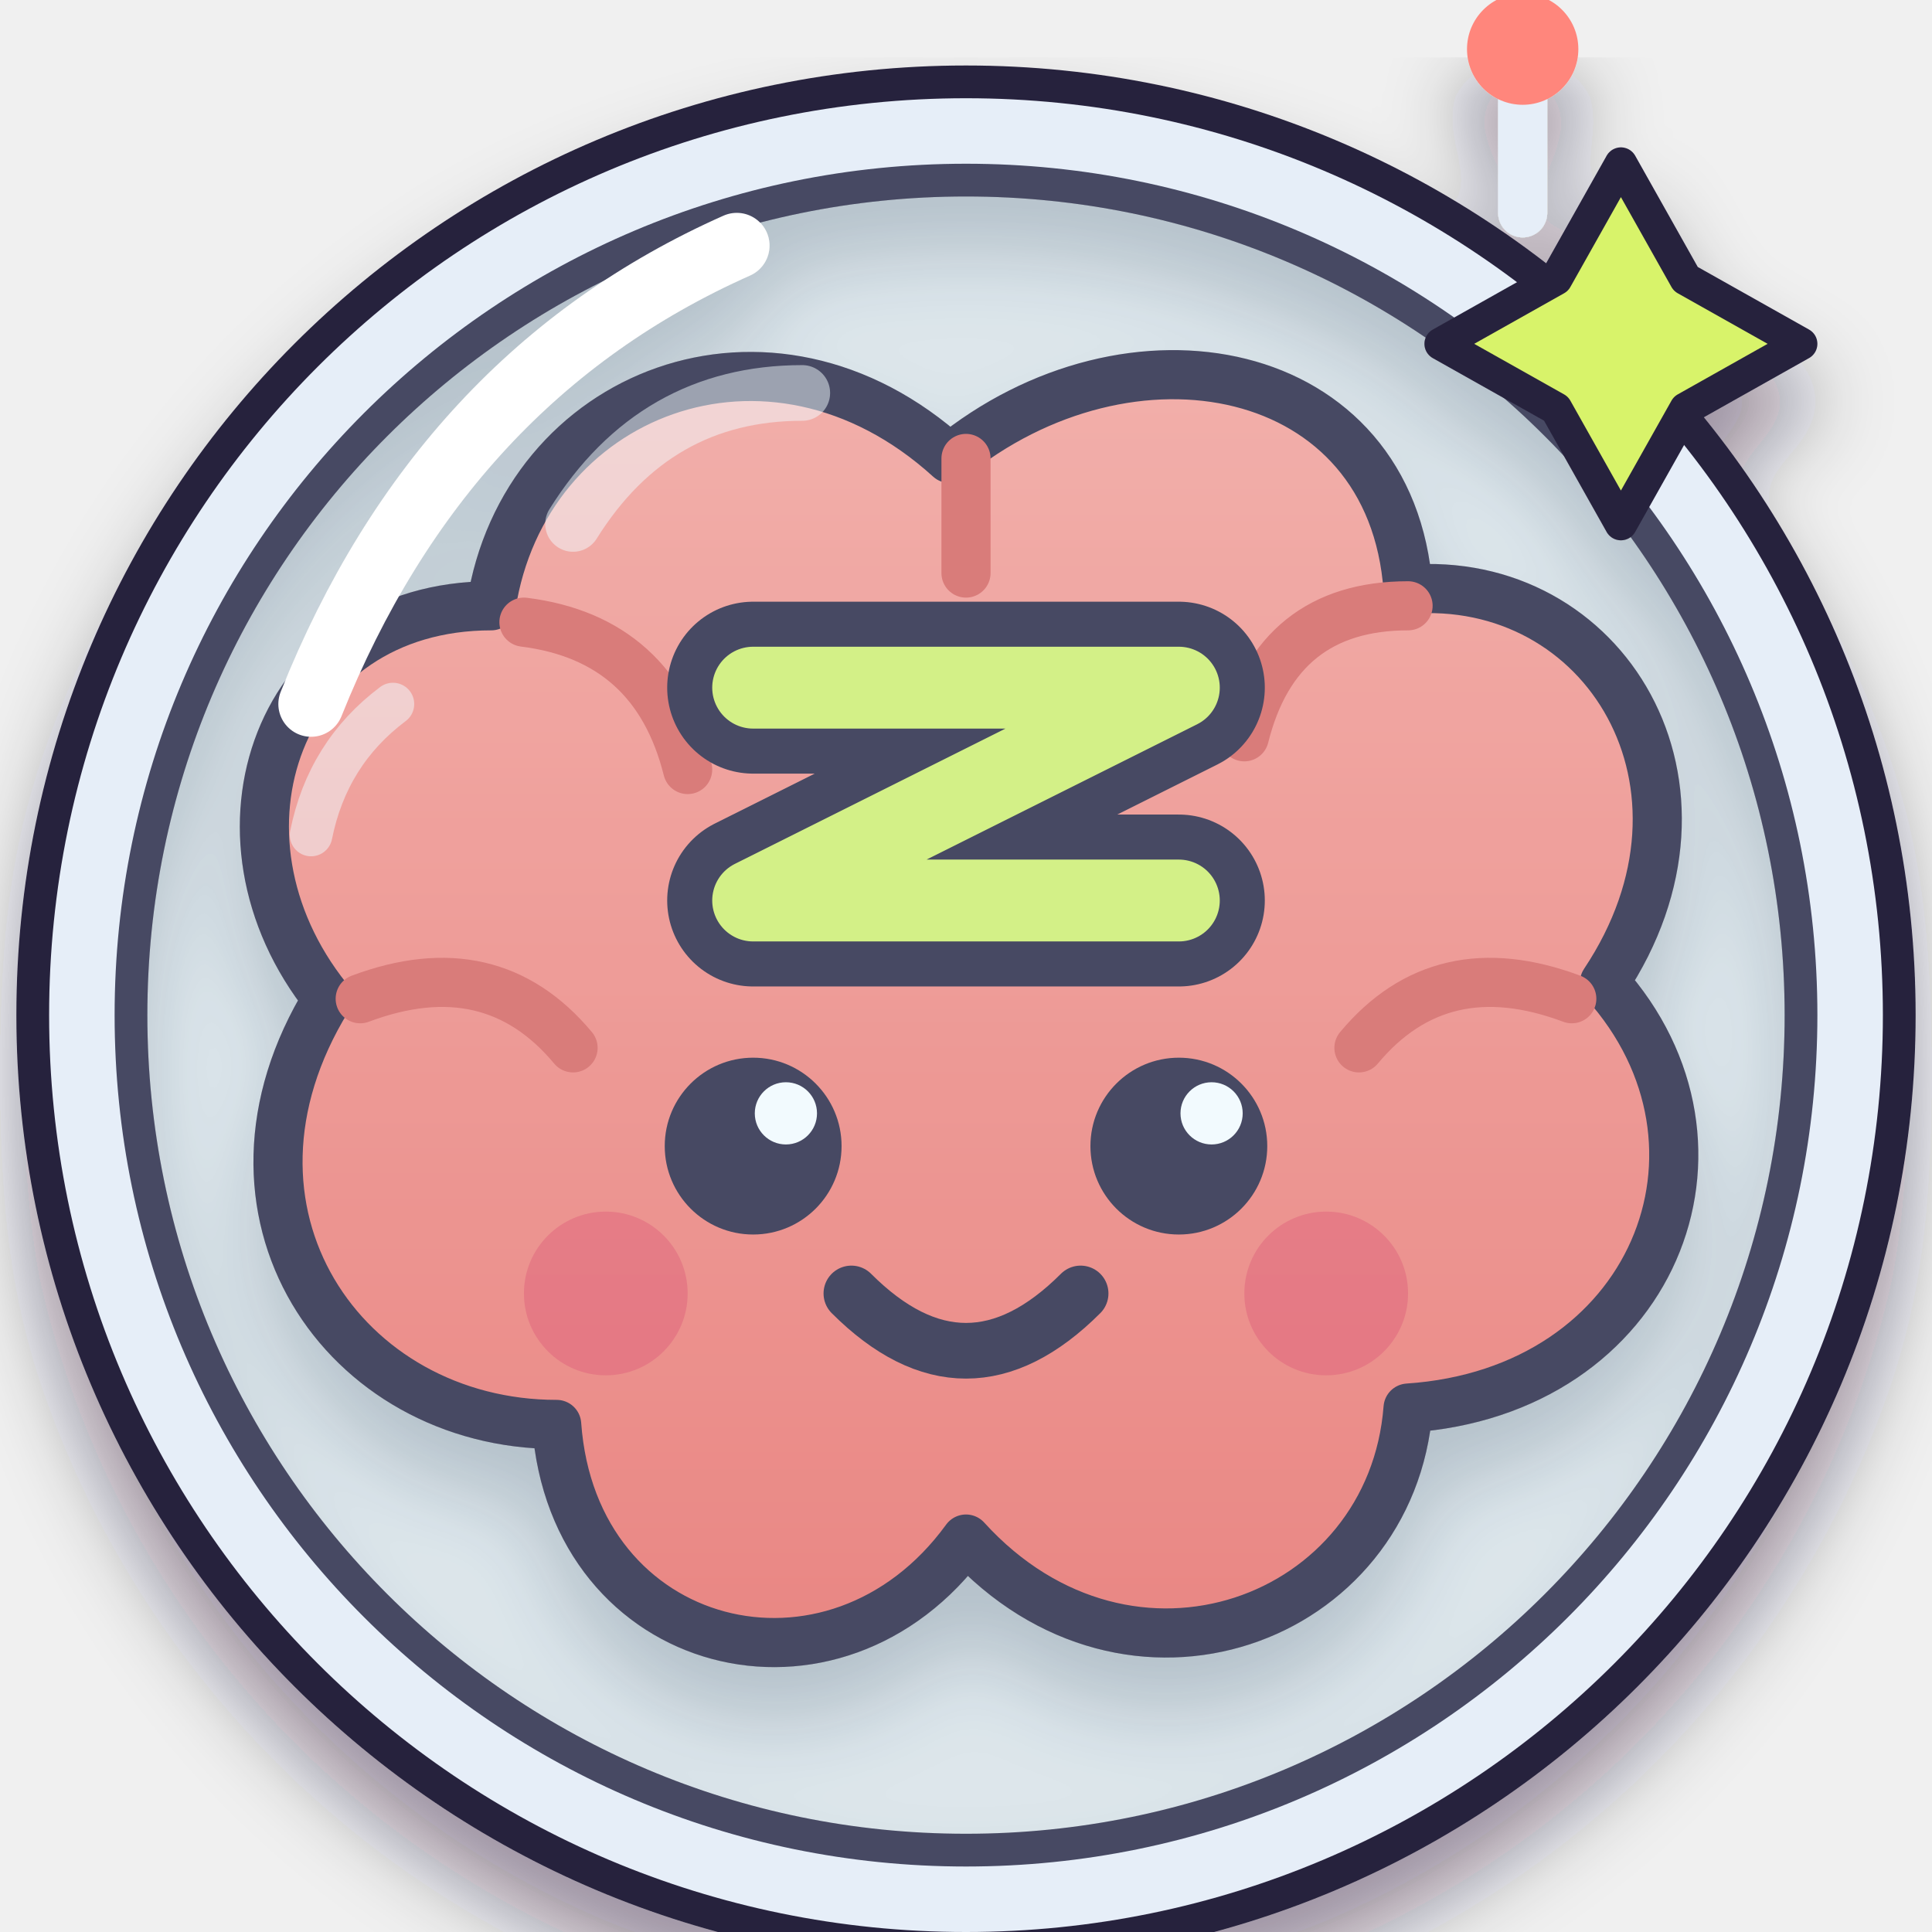
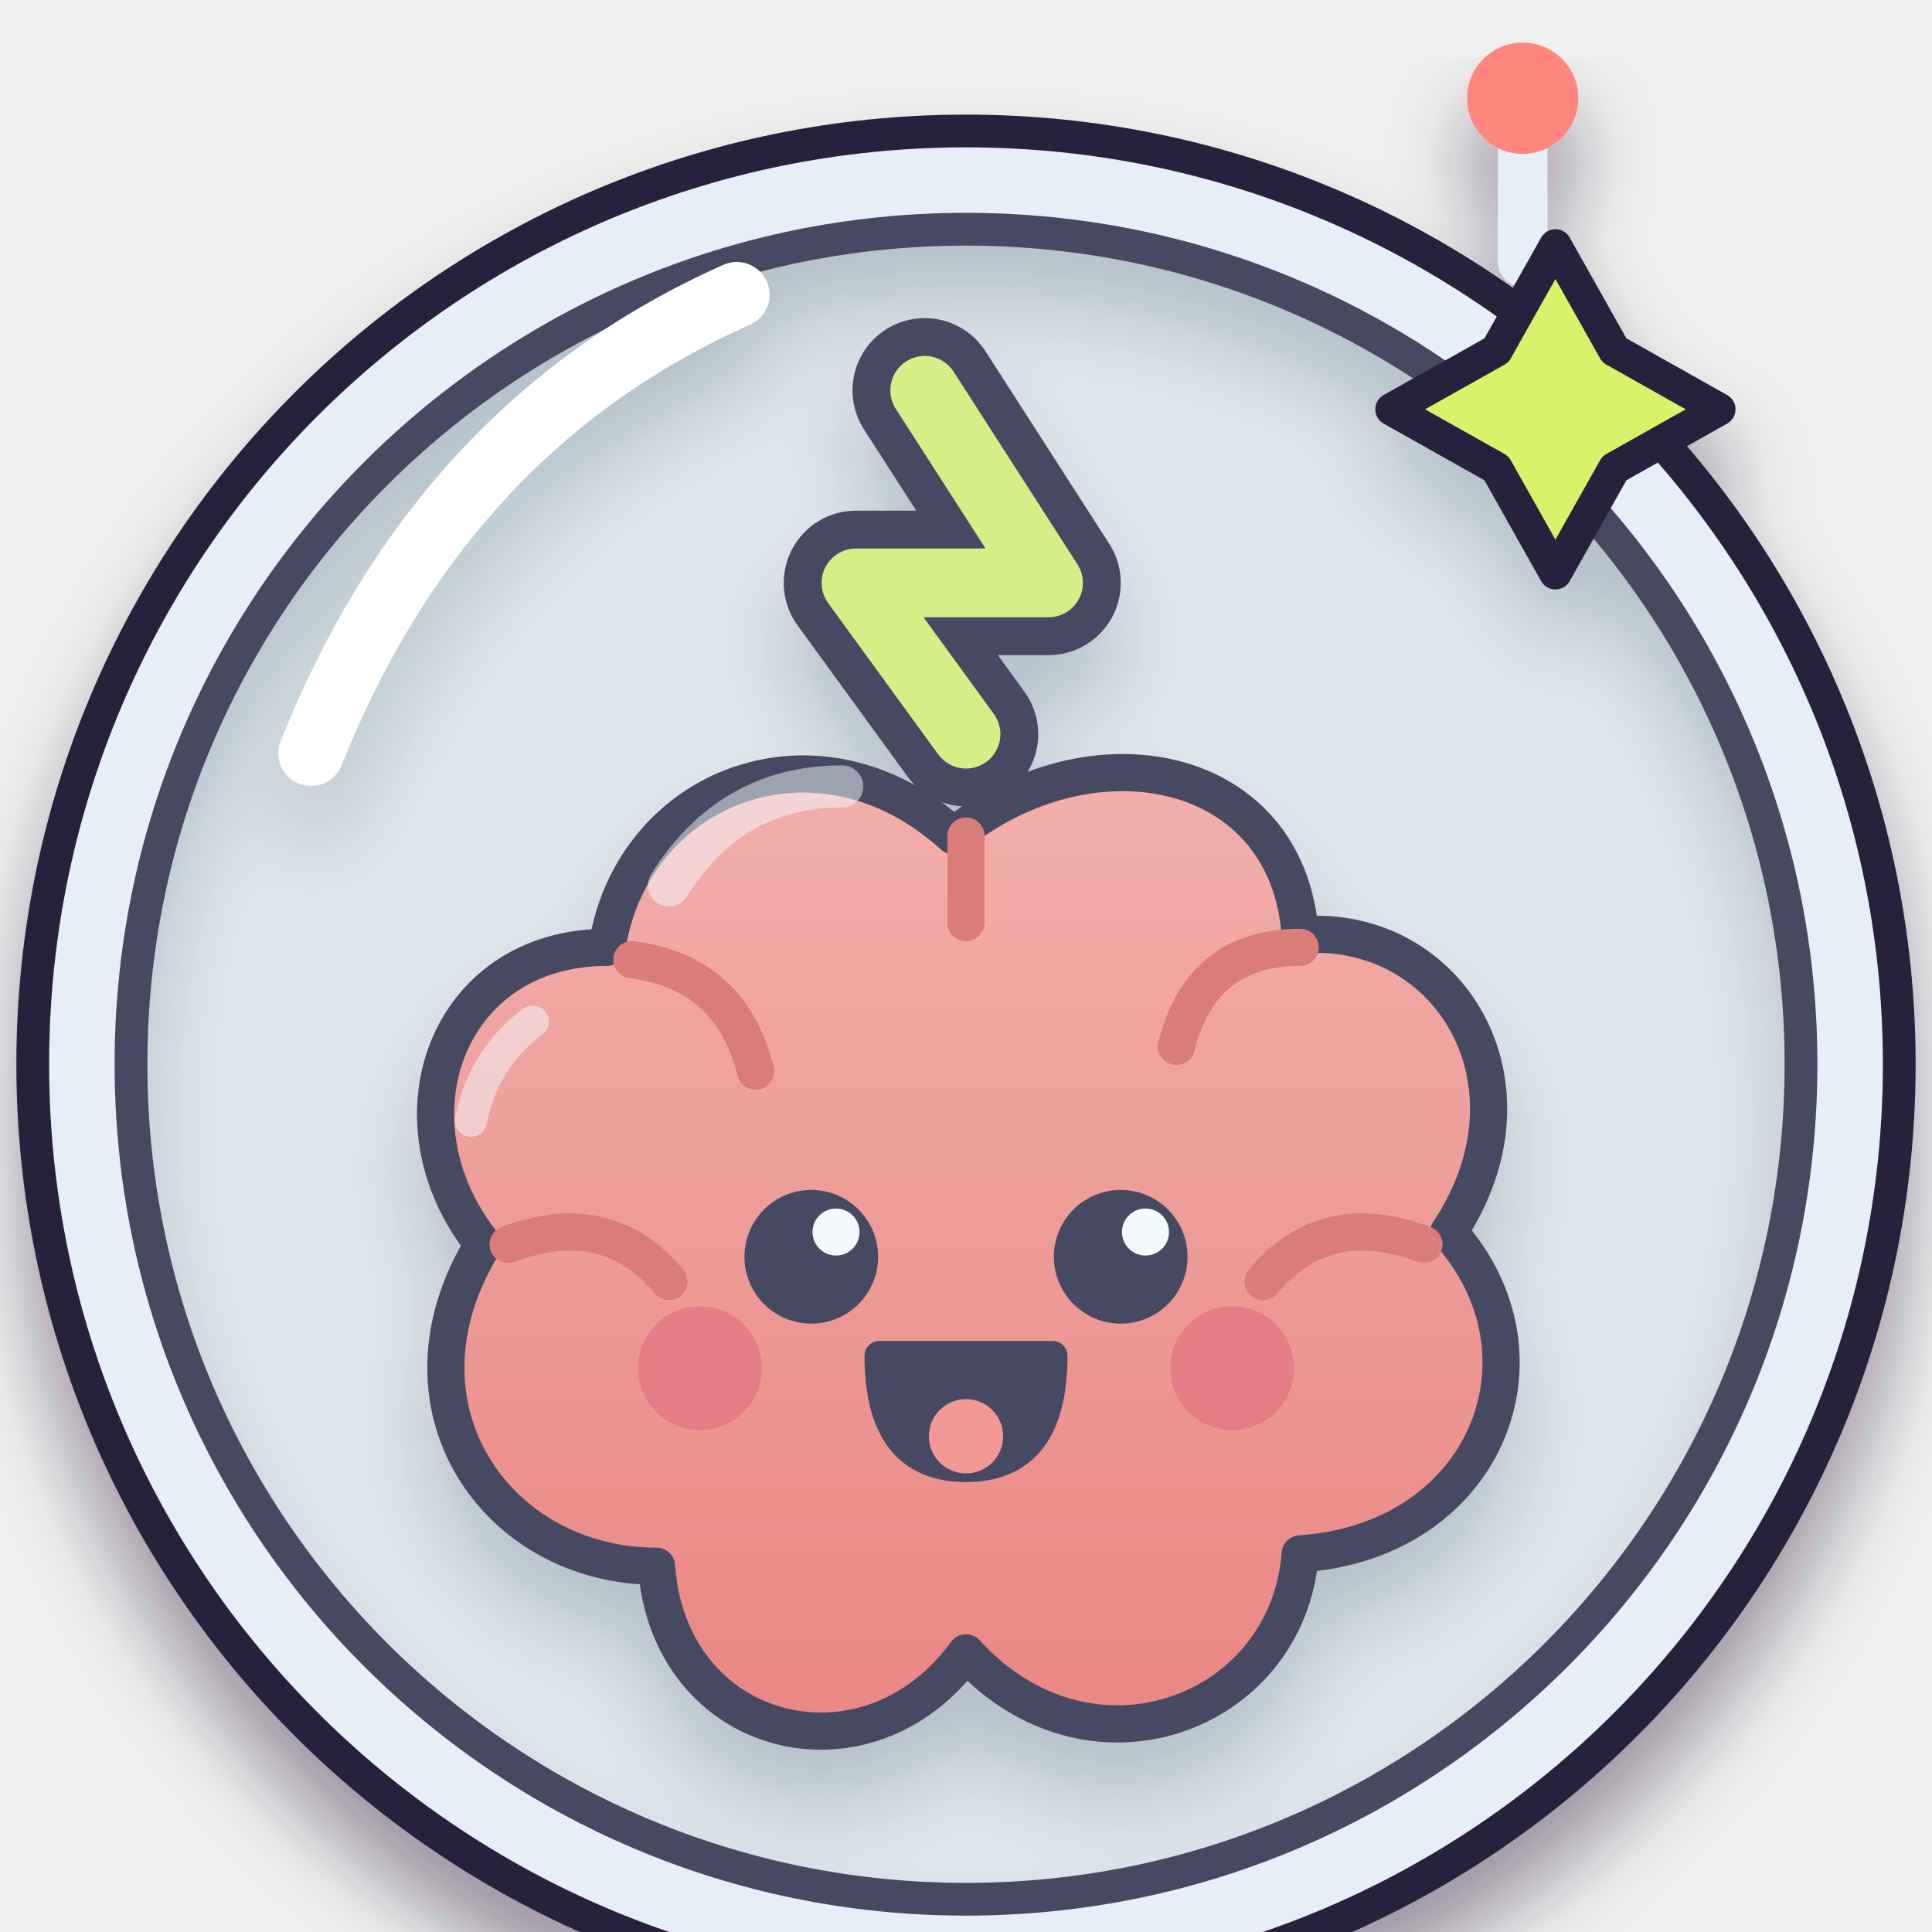
<svg xmlns="http://www.w3.org/2000/svg" viewBox="5 1 118 118" fill="none" stroke-linecap="round" stroke-linejoin="round">
  <defs>
    <linearGradient id="z-r" x1="0" y1="0" x2="0" y2="1">
      <stop offset="0" stop-color="#ffa196" />
      <stop offset="1" stop-color="#f46f66" />
    </linearGradient>
    <filter id="z-s" x="-20%" y="-20%" width="140%" height="140%">
      <feDropShadow dx="0" dy="3.5" stdDeviation="2.5" flood-color="#140c28" flood-opacity=".4" />
    </filter>
  </defs>
  <g filter="url(#z-s)">
    <g>
-       <path d="M63 29C52 19 37 25 35 38C22 38 17 52 25 62C17 75 26 88 39 88C40 102 56 106 64 95C74 106 90 100 91 87C106 86 112 71 103 61C111 49 103 36 91 37C90 23 74 20 63 29Z" fill="url(#z-r)" stroke="#28223d" stroke-width="3" />
-       <path d="M37 39q8 1 10 9M27 62q8-3 13 3M91 38q-8 0-10 8M101 62q-8-3-13 3M64 29v7" stroke="#e0605a" stroke-width="3" fill="none" />
-       <path d="M40 33q5-8 14-8" stroke="#fff" stroke-opacity=".5" stroke-width="3.4" fill="none" />
-       <path d="M24 52q1-5 5-8" stroke="#fff" stroke-opacity=".5" stroke-width="2.6" fill="none" />
-       <g class="zp">
-         <path d="M51 43H77L51 56H77" stroke="#28223d" stroke-width="10.5" fill="none" />
-         <path d="M51 43H77L51 56H77" stroke="#d8f36a" stroke-width="5" fill="none" />
+       <g transform="translate(64 66) scale(.84) translate(-64 -64)">
+         <g class="zp">
+           <path d="M64 40L56 29H70L61 15" stroke="#28223d" stroke-width="10.5" fill="none" />
+           <path d="M64 40L56 29H70L61 15" stroke="#d8f36a" stroke-width="5" fill="none" />
+         </g>
+         <g transform="translate(64 78) scale(.9) translate(-64 -63)">
+           <path d="M63 29C52 19 37 25 35 38C22 38 17 52 25 62C17 75 26 88 39 88C40 102 56 106 64 95C74 106 90 100 91 87C106 86 112 71 103 61C111 49 103 36 91 37C90 23 74 20 63 29Z" fill="url(#z-r)" stroke="#28223d" stroke-width="3" />
+           <path d="M37 39q8 1 10 9M27 62q8-3 13 3M91 38q-8 0-10 8M101 62q-8-3-13 3M64 29v7" stroke="#e0605a" stroke-width="3" fill="none" />
+           <path d="M40 33q5-8 14-8" stroke="#fff" stroke-opacity=".5" stroke-width="3.4" fill="none" />
+           <path d="M24 52q1-5 5-8" stroke="#fff" stroke-opacity=".5" stroke-width="2.6" fill="none" />
+           <g class="bk">
+             <circle cx="51.5" cy="63" r="5.4" fill="#28223d" />
+             <circle cx="53.5" cy="61" r="1.9" fill="#fff" />
+             <circle cx="76.5" cy="63" r="5.4" fill="#28223d" />
+             <circle cx="78.5" cy="61" r="1.9" fill="#fff" />
+           </g>
+           <circle cx="42.5" cy="72" r="5" fill="#e8475f" fill-opacity=".55" />
+           <circle cx="85.5" cy="72" r="5" fill="#e8475f" fill-opacity=".55" />
+           <path d="M57 71h14q0 9-7 9t-7-9Z" fill="#28223d" stroke="#28223d" stroke-width="2.4" />
+           <circle cx="64" cy="77.5" r="3" fill="#ff867c" />
+         </g>
      </g>
-       <g class="bk">
-         <circle cx="51" cy="71" r="5.4" fill="#28223d" />
-         <circle cx="53" cy="69" r="1.9" fill="#fff" />
-         <circle cx="77" cy="71" r="5.4" fill="#28223d" />
-         <circle cx="79" cy="69" r="1.9" fill="#fff" />
+       <g transform="translate(0 3)">
+         <circle cx="64" cy="63" r="54" stroke="#28223d" stroke-width="8" />
+         <circle cx="64" cy="63" r="54" fill="#bfe6fb" fill-opacity=".2" stroke="#e6eef8" stroke-width="4" />
+         <path d="M24 44Q32 24 50 16" stroke="#fff" stroke-width="4" fill="none" />
+         <path d="M98 14V4" stroke="#e6eef8" stroke-width="3" fill="none" />
+         <circle cx="98" cy="4" r="3.4" fill="#ff867c" />
      </g>
-       <circle cx="42" cy="80" r="5" fill="#e8475f" fill-opacity=".55" />
-       <circle cx="86" cy="80" r="5" fill="#e8475f" fill-opacity=".55" />
-       <path d="M57 80q7 7 14 0" stroke="#28223d" stroke-width="3.4" fill="none" />
-       <circle cx="64" cy="63" r="54" stroke="#28223d" stroke-width="8" />
-       <circle cx="64" cy="63" r="54" fill="#bfe6fb" fill-opacity=".2" stroke="#e6eef8" stroke-width="4" />
-       <path d="M24 44Q32 24 50 16" stroke="#fff" stroke-width="4" fill="none" />
-       <path d="M98 14V4" stroke="#e6eef8" stroke-width="3" fill="none" />
-       <circle cx="98" cy="4" r="3.4" fill="#ff867c" />
    </g>
    <g class="tw">
-       <path d="M104 11L107.96 18.04L115 22L107.96 25.96L104 33L100.04 25.96L93 22L100.04 18.04Z" fill="#d8f36a" stroke="#28223d" stroke-width="2" />
+       <path d="M100 16L103.6 22.4L110 26L103.6 29.6L100 36L96.4 29.6L90 26L96.4 22.4Z" fill="#d8f36a" stroke="#28223d" stroke-width="2" />
    </g>
  </g>
</svg>
